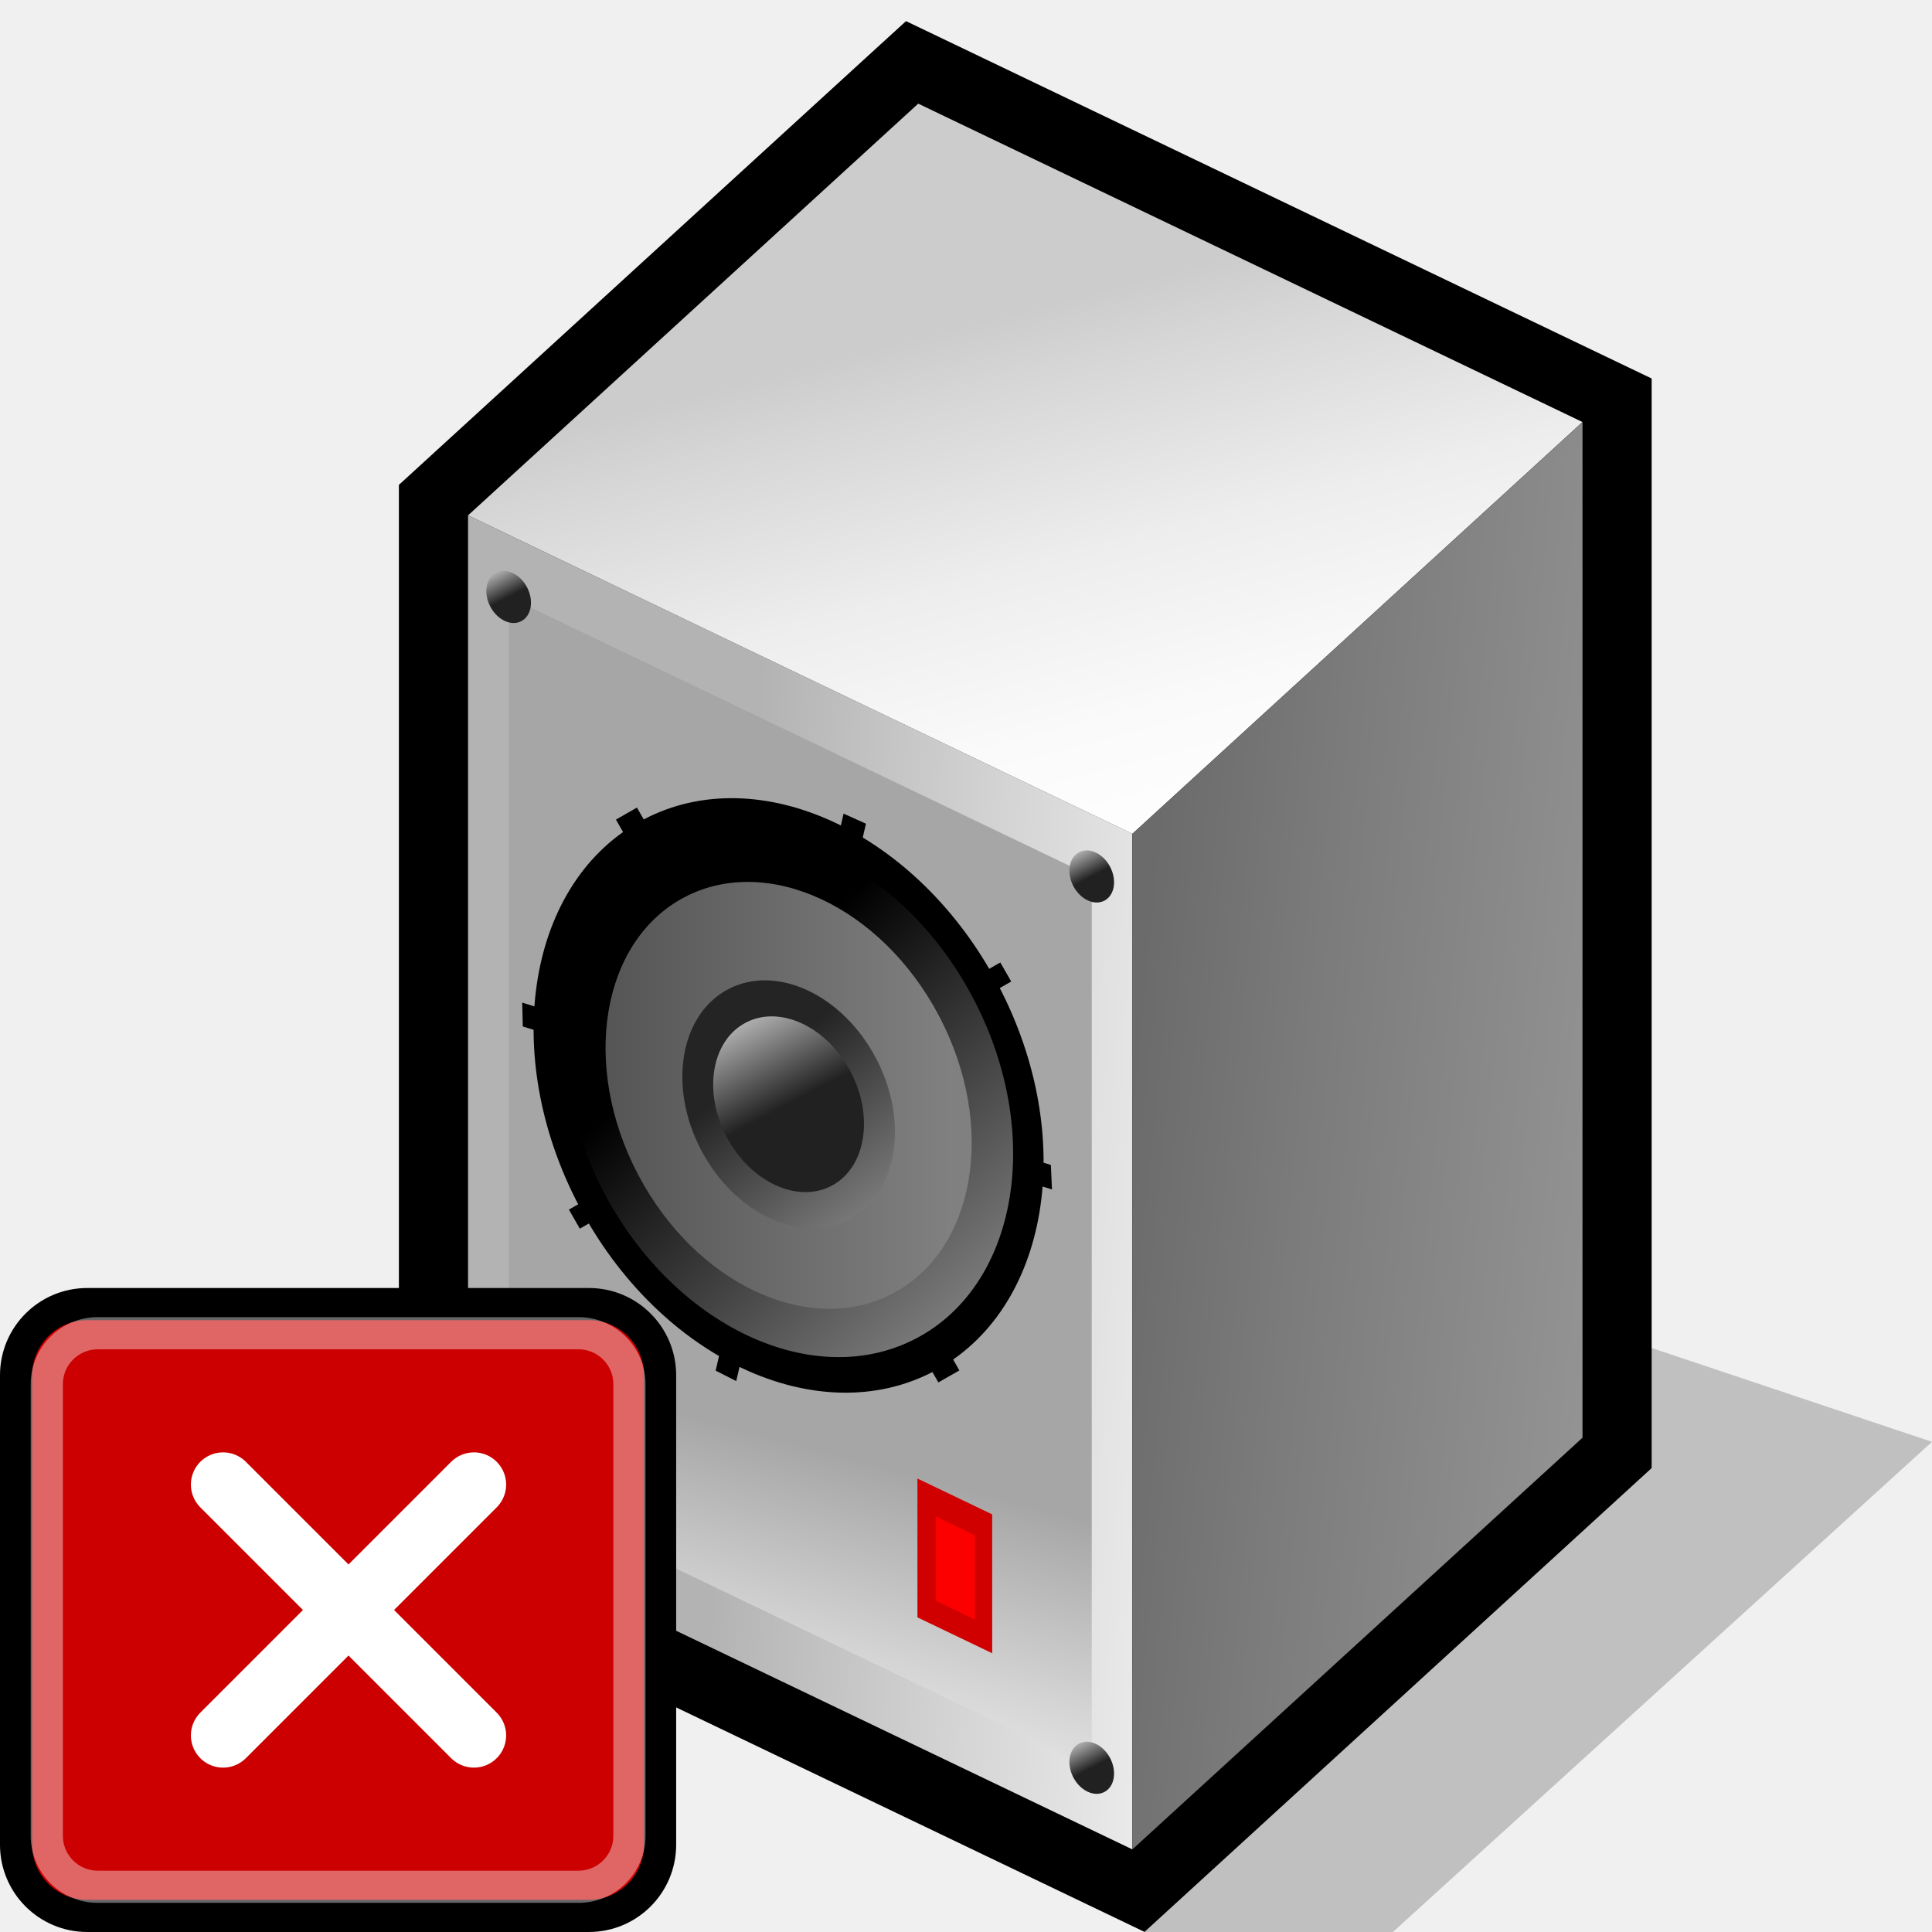
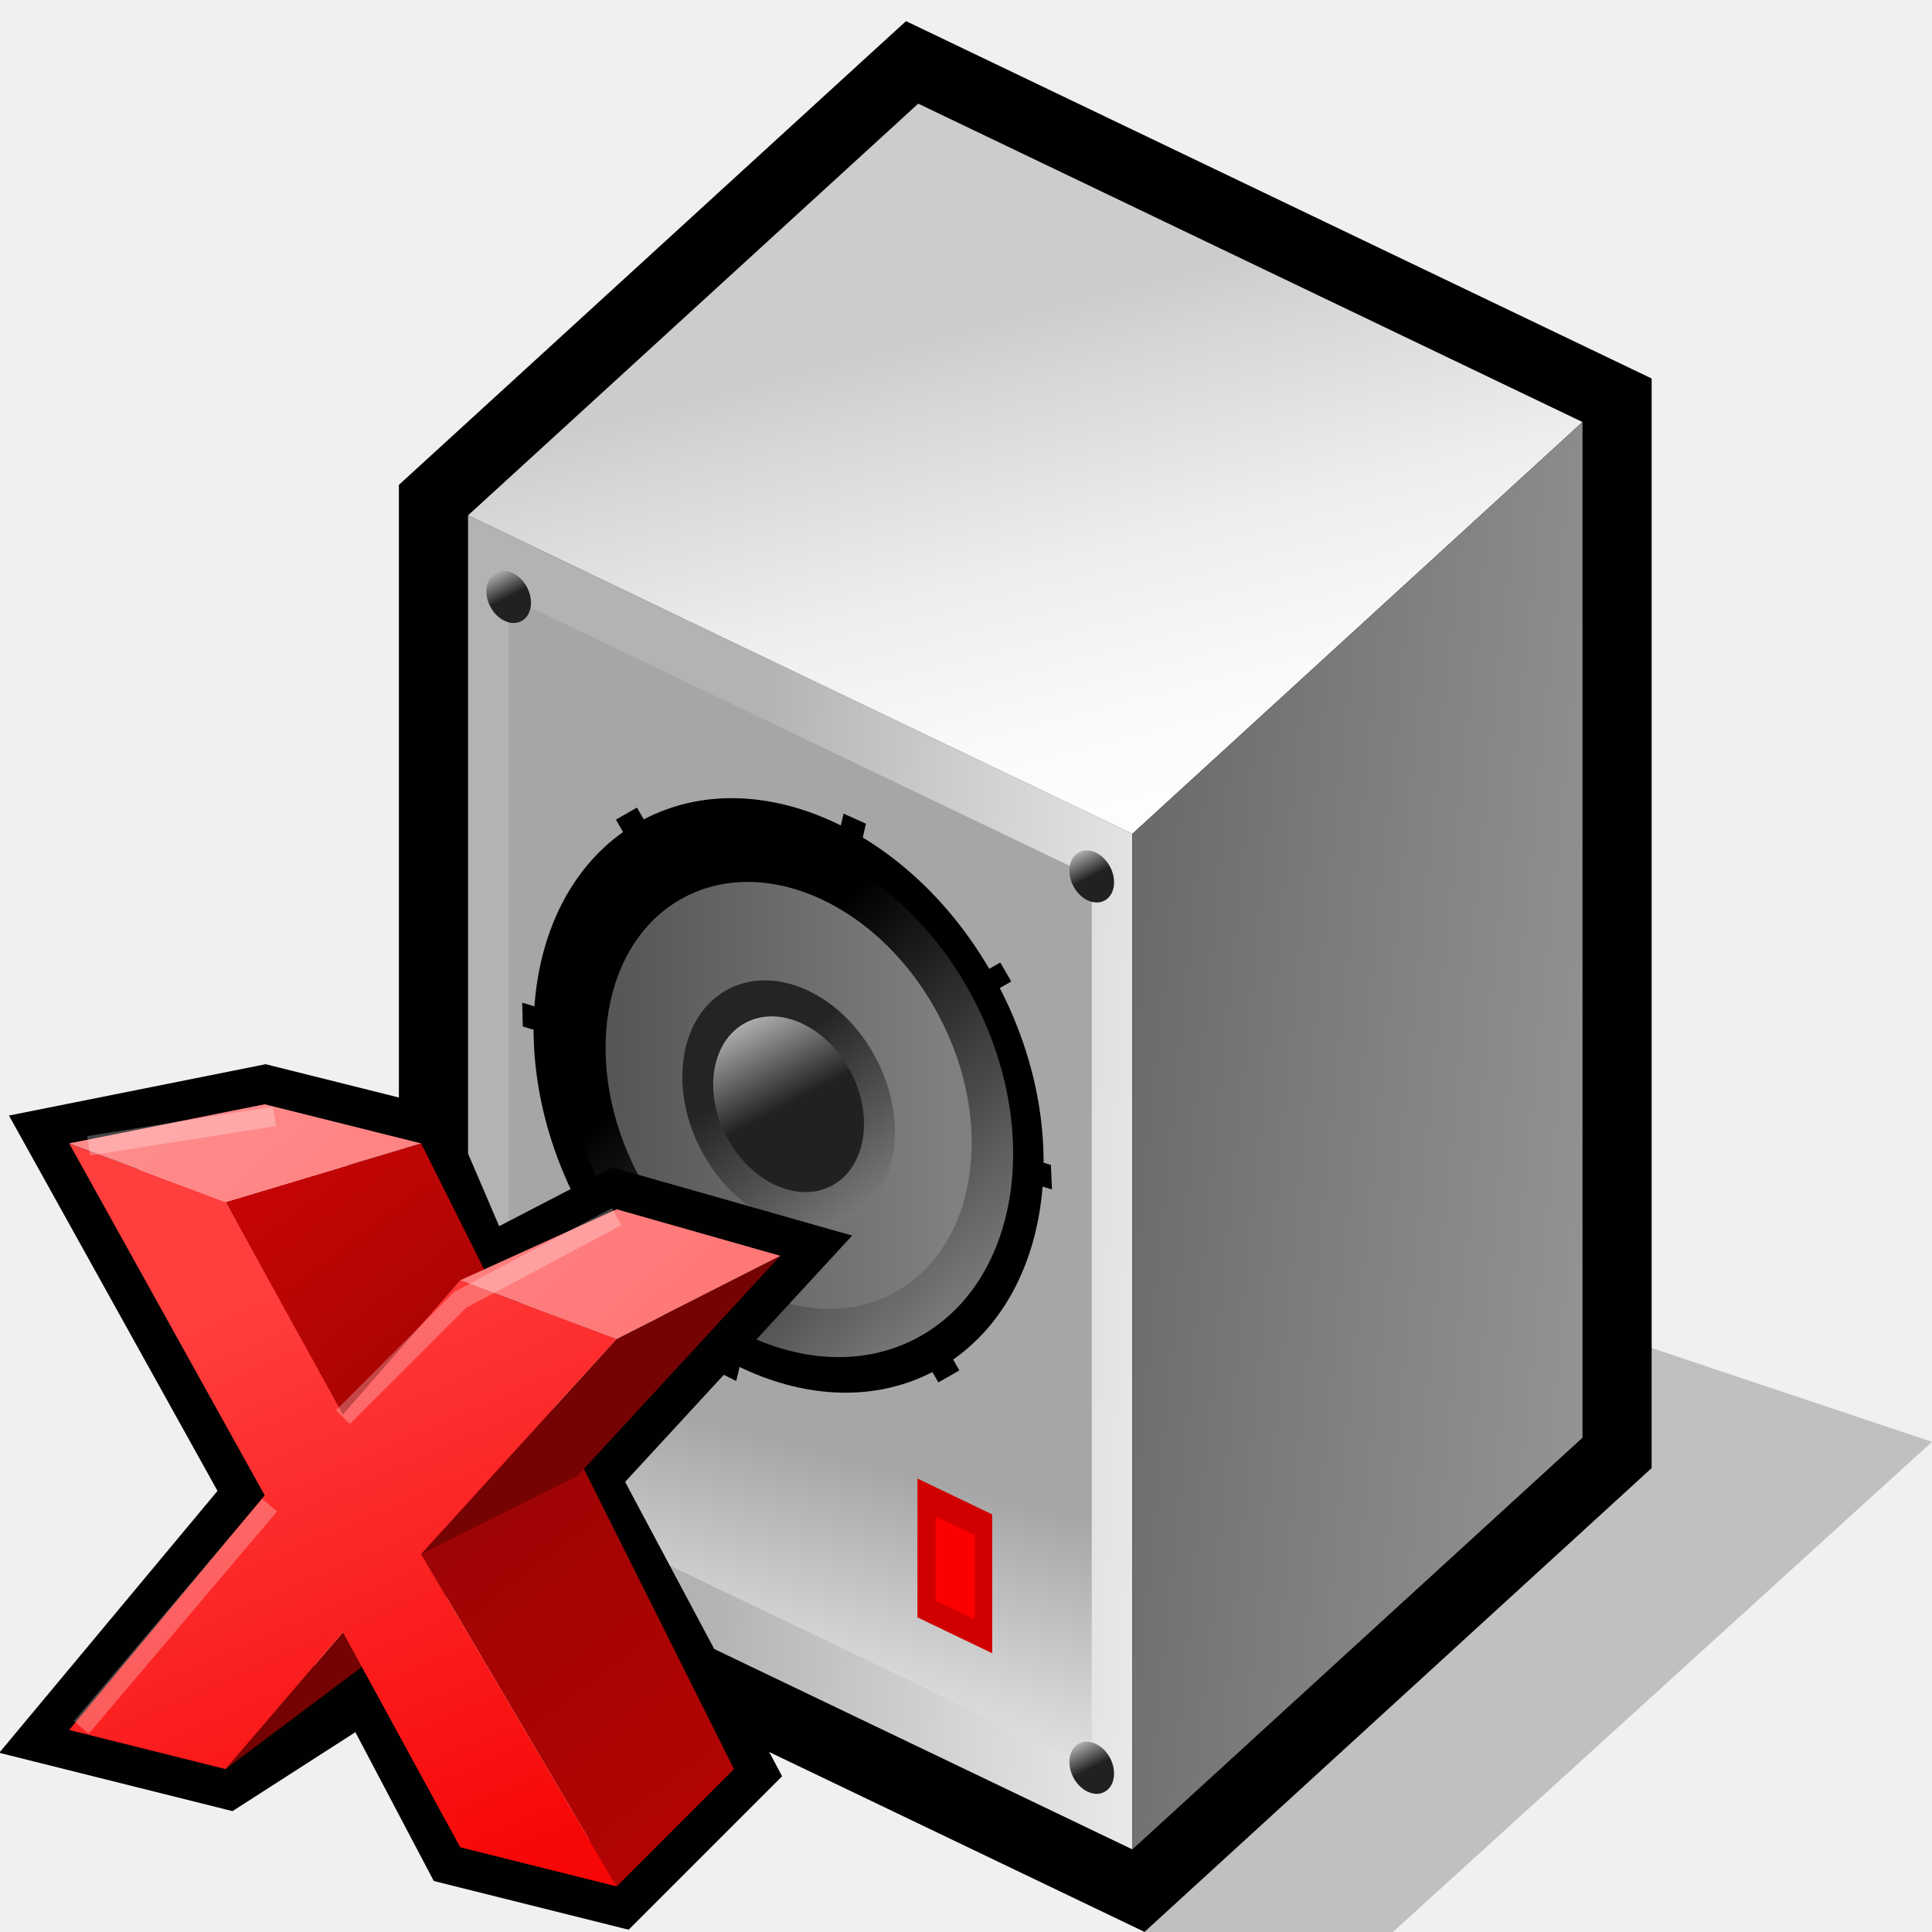
<svg xmlns="http://www.w3.org/2000/svg" xmlns:xlink="http://www.w3.org/1999/xlink" width="48pt" height="48pt" viewBox="0 0 48.208 44.958" overflow="visible" enable-background="new 0 0 48.208 44.958" xml:space="preserve" id="svg153" version="1.1">
  <defs id="defs275">
    <linearGradient xlink:href="#XMLID_1_" id="linearGradient2955" gradientUnits="userSpaceOnUse" gradientTransform="matrix(1,0,0,-1,236.2402,408.2598)" x1="-203.692" y1="381.475" x2="-215.107" y2="382.095" />
    <linearGradient xlink:href="#XMLID_2_" id="linearGradient2957" gradientUnits="userSpaceOnUse" gradientTransform="matrix(1,0,0,-1,236.2402,408.2598)" x1="-216.931" y1="369.402" x2="-215.07" y2="376.475" />
    <linearGradient xlink:href="#XMLID_3_" id="linearGradient2959" gradientUnits="userSpaceOnUse" gradientTransform="matrix(1,0,0,-1,236.2402,408.2598)" x1="-206.167" y1="388.984" x2="-209.394" y2="401.516" />
    <linearGradient xlink:href="#XMLID_4_" id="linearGradient2961" gradientUnits="userSpaceOnUse" gradientTransform="matrix(1,0,0,-1,236.2402,408.2598)" x1="-193.682" y1="382.344" x2="-206.213" y2="383.585" />
    <linearGradient xlink:href="#XMLID_5_" id="linearGradient2963" gradientUnits="userSpaceOnUse" gradientTransform="matrix(1,0,0,-1,236.2402,408.2598)" x1="-220.488" y1="395.791" x2="-220.201" y2="395.244" />
    <linearGradient xlink:href="#XMLID_6_" id="linearGradient2965" gradientUnits="userSpaceOnUse" gradientTransform="matrix(1,0,0,-1,236.2402,408.2598)" x1="-207.31" y1="389.476" x2="-207.023" y2="388.929" />
    <linearGradient xlink:href="#XMLID_7_" id="linearGradient2967" gradientUnits="userSpaceOnUse" gradientTransform="matrix(1,0,0,-1,236.2402,408.2598)" x1="-220.487" y1="375.647" x2="-220.2" y2="375.1" />
    <linearGradient xlink:href="#XMLID_8_" id="linearGradient2969" gradientUnits="userSpaceOnUse" gradientTransform="matrix(1,0,0,-1,236.2402,408.2598)" x1="-207.31" y1="369.33" x2="-207.024" y2="368.783" />
    <linearGradient xlink:href="#XMLID_9_" id="linearGradient2971" gradientUnits="userSpaceOnUse" gradientTransform="matrix(0.8854,-0.4648,-0.4648,-0.8854,562.6553,336.1534)" x1="-331.773" y1="520.871" x2="-334.028" y2="529.631" />
    <linearGradient xlink:href="#XMLID_10_" id="linearGradient2973" gradientUnits="userSpaceOnUse" gradientTransform="matrix(1,0,0,-1,236.2402,408.2598)" x1="-210.231" y1="383.981" x2="-223.683" y2="383.981" />
    <linearGradient xlink:href="#XMLID_11_" id="linearGradient2975" gradientUnits="userSpaceOnUse" gradientTransform="matrix(1,0,0,-1,236.2402,408.2598)" x1="-211.819" y1="381.165" x2="-214.548" y2="384.639" />
    <linearGradient xlink:href="#XMLID_12_" id="linearGradient2977" gradientUnits="userSpaceOnUse" gradientTransform="matrix(1,0,0,-1,236.2402,408.2598)" x1="-214.842" y1="385.625" x2="-213.874" y2="383.781" />
    <linearGradient id="XMLID_1_" gradientUnits="userSpaceOnUse" x1="-203.692" y1="381.475" x2="-215.107" y2="382.095" gradientTransform="matrix(1,0,0,-1,236.2402,408.2598)">
      <stop offset="0" style="stop-color:#F2F2F2" id="stop160" />
      <stop offset="0.506" style="stop-color:#D4D4D4" id="stop161" />
      <stop offset="1" style="stop-color:#B3B3B3" id="stop162" />
    </linearGradient>
    <linearGradient id="XMLID_2_" gradientUnits="userSpaceOnUse" x1="-216.931" y1="369.402" x2="-215.07" y2="376.475" gradientTransform="matrix(1,0,0,-1,236.2402,408.2598)">
      <stop offset="0" style="stop-color:#F2F2F2" id="stop170" />
      <stop offset="0.43" style="stop-color:#D4D4D4" id="stop171" />
      <stop offset="1" style="stop-color:#A6A6A6" id="stop172" />
    </linearGradient>
    <linearGradient id="XMLID_3_" gradientUnits="userSpaceOnUse" x1="-206.167" y1="388.984" x2="-209.394" y2="401.516" gradientTransform="matrix(1,0,0,-1,236.2402,408.2598)">
      <stop offset="0" style="stop-color:#FFFFFF" id="stop184" />
      <stop offset="0.266" style="stop-color:#FAFAFA" id="stop185" />
      <stop offset="0.567" style="stop-color:#EDEDED" id="stop186" />
      <stop offset="0.884" style="stop-color:#D6D6D6" id="stop187" />
      <stop offset="1" style="stop-color:#CCCCCC" id="stop188" />
    </linearGradient>
    <linearGradient id="XMLID_4_" gradientUnits="userSpaceOnUse" x1="-193.682" y1="382.344" x2="-206.213" y2="383.585" gradientTransform="matrix(1,0,0,-1,236.2402,408.2598)">
      <stop offset="0" style="stop-color:#999999" id="stop200" />
      <stop offset="0.684" style="stop-color:#7B7B7B" id="stop201" />
      <stop offset="1" style="stop-color:#6B6B6B" id="stop202" />
    </linearGradient>
    <linearGradient id="XMLID_5_" gradientUnits="userSpaceOnUse" x1="-220.488" y1="395.791" x2="-220.201" y2="395.244" gradientTransform="matrix(1,0,0,-1,236.2402,408.2598)">
      <stop offset="0" style="stop-color:#ADADAD" id="stop210" />
      <stop offset="1" style="stop-color:#212121" id="stop211" />
    </linearGradient>
    <linearGradient id="XMLID_6_" gradientUnits="userSpaceOnUse" x1="-207.31" y1="389.476" x2="-207.023" y2="388.929" gradientTransform="matrix(1,0,0,-1,236.2402,408.2598)">
      <stop offset="0" style="stop-color:#ADADAD" id="stop217" />
      <stop offset="1" style="stop-color:#212121" id="stop218" />
    </linearGradient>
    <linearGradient id="XMLID_7_" gradientUnits="userSpaceOnUse" x1="-220.487" y1="375.647" x2="-220.2" y2="375.1" gradientTransform="matrix(1,0,0,-1,236.2402,408.2598)">
      <stop offset="0" style="stop-color:#ADADAD" id="stop224" />
      <stop offset="1" style="stop-color:#212121" id="stop225" />
    </linearGradient>
    <linearGradient id="XMLID_8_" gradientUnits="userSpaceOnUse" x1="-207.31" y1="369.33" x2="-207.024" y2="368.783" gradientTransform="matrix(1,0,0,-1,236.2402,408.2598)">
      <stop offset="0" style="stop-color:#ADADAD" id="stop231" />
      <stop offset="1" style="stop-color:#212121" id="stop232" />
    </linearGradient>
    <linearGradient id="XMLID_9_" gradientUnits="userSpaceOnUse" x1="-331.773" y1="520.871" x2="-334.028" y2="529.631" gradientTransform="matrix(0.8854,-0.4648,-0.4648,-0.8854,562.6553,336.1534)">
      <stop offset="0" style="stop-color:#808080" id="stop247" />
      <stop offset="1" style="stop-color:#000000" id="stop248" />
    </linearGradient>
    <linearGradient id="XMLID_10_" gradientUnits="userSpaceOnUse" x1="-210.231" y1="383.981" x2="-223.683" y2="383.981" gradientTransform="matrix(1,0,0,-1,236.2402,408.2598)">
      <stop offset="0" style="stop-color:#808080" id="stop254" />
      <stop offset="1" style="stop-color:#363636" id="stop255" />
    </linearGradient>
    <linearGradient id="XMLID_11_" gradientUnits="userSpaceOnUse" x1="-211.819" y1="381.165" x2="-214.548" y2="384.639" gradientTransform="matrix(1,0,0,-1,236.2402,408.2598)">
      <stop offset="0" style="stop-color:#808080" id="stop261" />
      <stop offset="1" style="stop-color:#242424" id="stop262" />
    </linearGradient>
    <linearGradient id="XMLID_12_" gradientUnits="userSpaceOnUse" x1="-214.842" y1="385.625" x2="-213.874" y2="383.781" gradientTransform="matrix(1,0,0,-1,236.2402,408.2598)">
      <stop offset="0" style="stop-color:#ADADAD" id="stop268" />
      <stop offset="1" style="stop-color:#212121" id="stop269" />
    </linearGradient>
    <linearGradient xlink:href="#XMLID_12_" id="linearGradient3022" gradientUnits="userSpaceOnUse" gradientTransform="matrix(1,0,0,-1,236.2402,408.2598)" x1="-214.842" y1="385.625" x2="-213.874" y2="383.781" />
    <linearGradient xlink:href="#XMLID_11_" id="linearGradient3025" gradientUnits="userSpaceOnUse" gradientTransform="matrix(1,0,0,-1,236.2402,408.2598)" x1="-211.819" y1="381.165" x2="-214.548" y2="384.639" />
    <linearGradient xlink:href="#XMLID_10_" id="linearGradient3028" gradientUnits="userSpaceOnUse" gradientTransform="matrix(1,0,0,-1,236.2402,408.2598)" x1="-210.231" y1="383.981" x2="-223.683" y2="383.981" />
    <linearGradient xlink:href="#XMLID_9_" id="linearGradient3031" gradientUnits="userSpaceOnUse" gradientTransform="matrix(0.8854,-0.4648,-0.4648,-0.8854,562.6553,336.1534)" x1="-331.773" y1="520.871" x2="-334.028" y2="529.631" />
    <linearGradient xlink:href="#XMLID_8_" id="linearGradient3043" gradientUnits="userSpaceOnUse" gradientTransform="matrix(1,0,0,-1,236.2402,408.2598)" x1="-207.31" y1="369.33" x2="-207.024" y2="368.783" />
    <linearGradient xlink:href="#XMLID_7_" id="linearGradient3046" gradientUnits="userSpaceOnUse" gradientTransform="matrix(1,0,0,-1,236.2402,408.2598)" x1="-220.487" y1="375.647" x2="-220.2" y2="375.1" />
    <linearGradient xlink:href="#XMLID_6_" id="linearGradient3049" gradientUnits="userSpaceOnUse" gradientTransform="matrix(1,0,0,-1,236.2402,408.2598)" x1="-207.31" y1="389.476" x2="-207.023" y2="388.929" />
    <linearGradient xlink:href="#XMLID_5_" id="linearGradient3052" gradientUnits="userSpaceOnUse" gradientTransform="matrix(1,0,0,-1,236.2402,408.2598)" x1="-220.488" y1="395.791" x2="-220.201" y2="395.244" />
    <linearGradient xlink:href="#XMLID_4_" id="linearGradient3055" gradientUnits="userSpaceOnUse" gradientTransform="matrix(1,0,0,-1,236.2402,408.2598)" x1="-193.682" y1="382.344" x2="-206.213" y2="383.585" />
    <linearGradient xlink:href="#XMLID_3_" id="linearGradient3058" gradientUnits="userSpaceOnUse" gradientTransform="matrix(1,0,0,-1,236.2402,408.2598)" x1="-206.167" y1="388.984" x2="-209.394" y2="401.516" />
    <linearGradient xlink:href="#XMLID_2_" id="linearGradient3065" gradientUnits="userSpaceOnUse" gradientTransform="matrix(1,0,0,-1,236.2402,408.2598)" x1="-216.931" y1="369.402" x2="-215.07" y2="376.475" />
    <linearGradient xlink:href="#XMLID_1_" id="linearGradient3068" gradientUnits="userSpaceOnUse" gradientTransform="matrix(1,0,0,-1,236.2402,408.2598)" x1="-203.692" y1="381.475" x2="-215.107" y2="382.095" />
    <linearGradient xlink:href="#XMLID_1_" id="linearGradient3002" gradientUnits="userSpaceOnUse" gradientTransform="matrix(1,0,0,-1,236.2402,408.2598)" x1="-203.692" y1="381.475" x2="-215.107" y2="382.095" />
    <linearGradient xlink:href="#XMLID_2_" id="linearGradient3004" gradientUnits="userSpaceOnUse" gradientTransform="matrix(1,0,0,-1,236.2402,408.2598)" x1="-216.931" y1="369.402" x2="-215.07" y2="376.475" />
    <linearGradient xlink:href="#XMLID_3_" id="linearGradient3006" gradientUnits="userSpaceOnUse" gradientTransform="matrix(1,0,0,-1,236.2402,408.2598)" x1="-206.167" y1="388.984" x2="-209.394" y2="401.516" />
    <linearGradient xlink:href="#XMLID_4_" id="linearGradient3008" gradientUnits="userSpaceOnUse" gradientTransform="matrix(1,0,0,-1,236.2402,408.2598)" x1="-193.682" y1="382.344" x2="-206.213" y2="383.585" />
    <linearGradient xlink:href="#XMLID_5_" id="linearGradient3010" gradientUnits="userSpaceOnUse" gradientTransform="matrix(1,0,0,-1,236.2402,408.2598)" x1="-220.488" y1="395.791" x2="-220.201" y2="395.244" />
    <linearGradient xlink:href="#XMLID_6_" id="linearGradient3012" gradientUnits="userSpaceOnUse" gradientTransform="matrix(1,0,0,-1,236.2402,408.2598)" x1="-207.31" y1="389.476" x2="-207.023" y2="388.929" />
    <linearGradient xlink:href="#XMLID_7_" id="linearGradient3014" gradientUnits="userSpaceOnUse" gradientTransform="matrix(1,0,0,-1,236.2402,408.2598)" x1="-220.487" y1="375.647" x2="-220.2" y2="375.1" />
    <linearGradient xlink:href="#XMLID_8_" id="linearGradient3016" gradientUnits="userSpaceOnUse" gradientTransform="matrix(1,0,0,-1,236.2402,408.2598)" x1="-207.31" y1="369.33" x2="-207.024" y2="368.783" />
    <linearGradient xlink:href="#XMLID_9_" id="linearGradient3018" gradientUnits="userSpaceOnUse" gradientTransform="matrix(0.8854,-0.4648,-0.4648,-0.8854,562.6553,336.1534)" x1="-331.773" y1="520.871" x2="-334.028" y2="529.631" />
    <linearGradient xlink:href="#XMLID_10_" id="linearGradient3020" gradientUnits="userSpaceOnUse" gradientTransform="matrix(1,0,0,-1,236.2402,408.2598)" x1="-210.231" y1="383.981" x2="-223.683" y2="383.981" />
    <linearGradient xlink:href="#XMLID_11_" id="linearGradient3023" gradientUnits="userSpaceOnUse" gradientTransform="matrix(1,0,0,-1,236.2402,408.2598)" x1="-211.819" y1="381.165" x2="-214.548" y2="384.639" />
    <linearGradient xlink:href="#XMLID_12_" id="linearGradient3026" gradientUnits="userSpaceOnUse" gradientTransform="matrix(1,0,0,-1,236.2402,408.2598)" x1="-214.842" y1="385.625" x2="-213.874" y2="383.781" />
  </defs>
  <g id="g3072" transform="matrix(1.104058,0,0,1.104058,-5.016443,-1.097966)">
    <path style="stroke:none" id="path157" d="m 24.241,0.711 -10.682,9.77 V 35.108 L 30.411,43.185 41.872,32.703 V 8.077 L 25.02,0 24.241,0.711 z" />
    <path style="stroke:none" id="path158" d="M 25.296,1.865 15.122,11.17 V 34.125 L 30.136,41.32 40.309,32.015 V 9.062 L 25.296,1.865 z" />
    <path style="fill:url(#linearGradient3002);stroke:none" id="path168" d="M 30.136,41.32 15.122,34.125 V 11.17 l 15.014,7.196 V 41.32 z" />
    <path style="fill:url(#linearGradient3004);stroke:none" id="path178" d="M 29.218,39.476 16.04,33.16 V 13.015 l 13.178,6.316 v 20.145 z" />
    <g id="g179" style="stroke:#000000">
      <path style="fill:#d10000;stroke:none" id="path180" d="m 26.968,36.887 -1.69,-0.811 v -3.138 l 1.69,0.811 v 3.138 z" />
    </g>
    <g id="g181" style="stroke:#000000">
      <path style="fill:#fc0000;stroke:none" id="path182" d="M 26.575,36.125 25.69,35.7 v -1.906 l 0.885,0.425 v 1.906 z" />
    </g>
    <path style="fill:url(#linearGradient3006);stroke:none" id="path198" d="M 30.136,18.367 15.122,11.17 25.296,1.865 40.309,9.061 30.136,18.367 z" />
    <path style="fill:url(#linearGradient3008);stroke:none" id="path208" d="M 40.309,32.016 30.136,41.32 V 18.367 L 40.309,9.062 v 22.954 z" />
    <path style="fill:url(#linearGradient3010);stroke:none" id="path215" d="m 15.625,13.232 c -0.159,-0.301 -0.101,-0.644 0.128,-0.765 0.229,-0.12 0.543,0.027 0.702,0.329 0.158,0.302 0.101,0.645 -0.129,0.765 -0.228,0.121 -0.543,-0.027 -0.701,-0.329 z" />
    <path style="fill:url(#linearGradient3012);stroke:none" id="path222" d="m 28.802,19.549 c -0.158,-0.302 -0.101,-0.645 0.129,-0.765 0.229,-0.12 0.543,0.027 0.702,0.329 0.158,0.302 0.101,0.645 -0.129,0.765 -0.229,0.12 -0.544,-0.027 -0.702,-0.329 z" />
    <path style="fill:url(#linearGradient3014);stroke:none" id="path229" d="m 15.625,33.378 c -0.159,-0.302 -0.101,-0.645 0.128,-0.765 0.229,-0.121 0.543,0.026 0.702,0.328 0.158,0.302 0.101,0.645 -0.129,0.765 -0.228,0.121 -0.543,-0.026 -0.701,-0.328 z" />
    <path style="fill:url(#linearGradient3016);stroke:none" id="path236" d="m 28.802,39.694 c -0.158,-0.302 -0.101,-0.645 0.129,-0.766 0.229,-0.12 0.543,0.027 0.702,0.329 0.158,0.302 0.101,0.644 -0.129,0.765 -0.229,0.122 -0.544,-0.026 -0.702,-0.328 z" />
    <path style="opacity:0.2;stroke:none" id="path237" d="m 30.411,43.187 h 5.613 l 12.184,-11.078 -6.516,-2.181 0.18,2.776 -11.461,10.483 z" />
    <path style="stroke:none" id="path241" d="m 18.464,18.046 7.287,12.72 0.475,-0.271 -7.287,-12.721 -0.475,0.272 z" />
    <path style="stroke:none" id="path242" d="M 20.718,30.5 21.183,30.736 24.115,18.139 23.609,17.911 20.718,30.5 z" />
    <path style="stroke:none" id="path243" d="m 17.401,26.86 0.247,0.431 9.75,-5.586 -0.247,-0.43 -9.75,5.585 z" />
    <path style="stroke:none" id="path244" d="m 16.359,22.722 11.96,3.683 -0.025,-0.554 -11.948,-3.668 0.013,0.539 z" />
    <path style="stroke:none" id="path245" d="m 17.626,26.769 c -1.81,-3.444 -1.154,-7.353 1.466,-8.727 2.618,-1.375 6.207,0.304 8.015,3.749 1.81,3.446 1.152,7.353 -1.466,8.728 -2.618,1.373 -6.205,-0.304 -8.015,-3.75 z" />
    <path style="fill:url(#linearGradient3018);stroke:none" id="path252" d="m 18.192,26.472 c -1.592,-3.034 -1.016,-6.475 1.292,-7.685 2.306,-1.209 5.465,0.269 7.056,3.301 1.595,3.034 1.016,6.474 -1.291,7.684 -2.305,1.21 -5.464,-0.267 -7.057,-3.3 z" />
    <path style="fill:url(#linearGradient3020);stroke:none" id="path259" d="m 18.963,26.066 c -1.299,-2.474 -0.828,-5.28 1.052,-6.267 1.881,-0.987 4.457,0.219 5.755,2.692 1.301,2.474 0.828,5.28 -1.053,6.267 -1.879,0.987 -4.456,-0.217 -5.754,-2.692 z" />
    <path style="fill:url(#linearGradient3023);stroke:none" id="path266" d="m 20.391,25.517 c -0.754,-1.436 -0.481,-3.065 0.611,-3.638 1.091,-0.573 2.587,0.127 3.341,1.563 0.755,1.437 0.482,3.065 -0.611,3.639 -1.092,0.572 -2.588,-0.128 -3.341,-1.564 z" />
    <path style="fill:url(#linearGradient3026);stroke:none" id="path273" d="m 20.965,25.215 c -0.536,-1.019 -0.342,-2.174 0.434,-2.58 0.773,-0.406 1.833,0.091 2.369,1.108 0.535,1.02 0.342,2.175 -0.434,2.581 -0.773,0.405 -1.834,-0.091 -2.369,-1.109 z" />
  </g>
-   <g id="g8853" transform="translate(-15.6676,16.06933)">
-     <path transform="matrix(0.8813178,0,0,1.212649,4.714252,1.12538)" d="M 17,16.5 C 17,16.776 16.776,17 16.5,17 16.224,17 16,16.776 16,16.5 16,16.224 16.224,16 16.5,16 c 0.276,0 0.5,0.224 0.5,0.5 z" id="path3722" style="color:#000000;fill:#2e3436;fill-opacity:1;fill-rule:evenodd;stroke:none;stroke-width:1.1;marker:none;visibility:visible;display:inline;overflow:visible" />
-     <rect ry="1.775" rx="1.775" y="14.846" x="16.069" height="15.266" width="16.069" id="rect1686" style="color:#000000;fill:#cc0000;fill-opacity:1;fill-rule:evenodd;stroke:#000000;stroke-width:0.803;stroke-linecap:square;stroke-linejoin:round;stroke-miterlimit:4;stroke-opacity:1;stroke-dasharray:none;stroke-dashoffset:0;marker:none;visibility:visible;display:inline;overflow:visible" />
-     <g transform="matrix(0.6259238,0,0,0.6259238,16.22668,-0.6801842)" id="g2254">
-       <path style="color:#000000;fill:none;stroke:#ffffff;stroke-width:2.567;stroke-linecap:round;stroke-linejoin:round;stroke-miterlimit:4;stroke-opacity:1;stroke-dasharray:none;stroke-dashoffset:0;marker:none;visibility:visible;display:inline;overflow:visible" d="M 8,32 18,42" id="path1377" />
-       <path id="path2252" d="M 18,32 8,42" style="color:#000000;fill:none;stroke:#ffffff;stroke-width:2.567;stroke-linecap:round;stroke-linejoin:round;stroke-miterlimit:4;stroke-opacity:1;stroke-dasharray:none;stroke-dashoffset:0;marker:none;visibility:visible;display:inline;overflow:visible" />
+   <g style="color-interpolation:linearRGB" id="g7609" transform="matrix(0.4879015,0,0,0.4879015,-5.104704,20.07444)">
+     <g id="g7572">
+       <path id="path7574" d="m 14,44 8,2 7.39,-4.75 L 34,50 42,52 48,46 40,31 50.37,19.75 42,17.37 35,21 32,14 24,12 14,14 24,32 14,44 Z" style="fill:none;stroke:#010101;stroke-width:4" />
+       <linearGradient y2="12.34" x2="95.37" y1="-20.7" x1="70.14" gradientUnits="userSpaceOnUse" id="gradient0">
+         <stop id="stop7577" stop-color="#c80505" offset="0" />
+         <stop id="stop7579" stop-color="#9d0404" offset="0.49" />
+         <stop id="stop7581" stop-color="#b40404" offset="1" />
+       </linearGradient>
+       <path id="path7583" d="m 22,17 6,11 4,7 10,17 6,-6 -16,-32 -10,3 z" style="fill:url(#gradient0)" />
+       <path id="path7585" d="M 40,31 50.37,19.75 42,24 32,35 40,31 Z m -18,15 8,-6 -2,-1 -6,7 z" style="fill:#750303" />
+       <linearGradient y2="22.55" x2="102.64" y1="-7.12" x1="89.68" gradientUnits="userSpaceOnUse" id="gradient1">
+         <stop id="stop7588" stop-color="#ff3e3e" offset="0" />
+         <stop id="stop7590" stop-color="#f70606" offset="1" />
+       </linearGradient>
+       <path id="path7592" d="m 14,44 8,2 6,-7 6,11 8,2 L 32,35 42,24 34,21 28,27.87 22,17 14,14 24,32 14,44 Z" style="fill:url(#gradient1)" />
+       <linearGradient y2="3.46" x2="71.47" y1="-23.17" x1="47.25" gradientUnits="userSpaceOnUse" id="gradient2">
+         <stop id="stop7595" stop-color="#ff9090" offset="0" />
+         <stop id="stop7597" stop-color="#ff7575" offset="1" />
+       </linearGradient>
+       <path id="path7599" d="m 34,21 8,3 8.37,-4.25 L 42,17.37 34,21 Z m -20,-7 8,3 10,-3 -8,-2 -10,2 z" style="fill:url(#gradient2)" />
+       <path id="path7601" d="m 15,14.12 9.5,-1.5 M 28,28 34,22 42,17.75 M 24.25,32.5 14.62,43.87" style="fill:none;stroke:#ffffff;stroke-width:1;stroke-opacity:0.267" />
    </g>
-     <rect style="opacity:0.4;color:#000000;fill:none;stroke:#ffffff;stroke-width:0.803;stroke-linecap:square;stroke-linejoin:round;stroke-miterlimit:4;stroke-opacity:1;stroke-dasharray:none;stroke-dashoffset:0;marker:none;visibility:visible;display:inline;overflow:visible" id="rect2258" width="14.539" height="13.812" x="16.835" y="15.573" rx="1.273" ry="1.273" />
  </g>
</svg>
